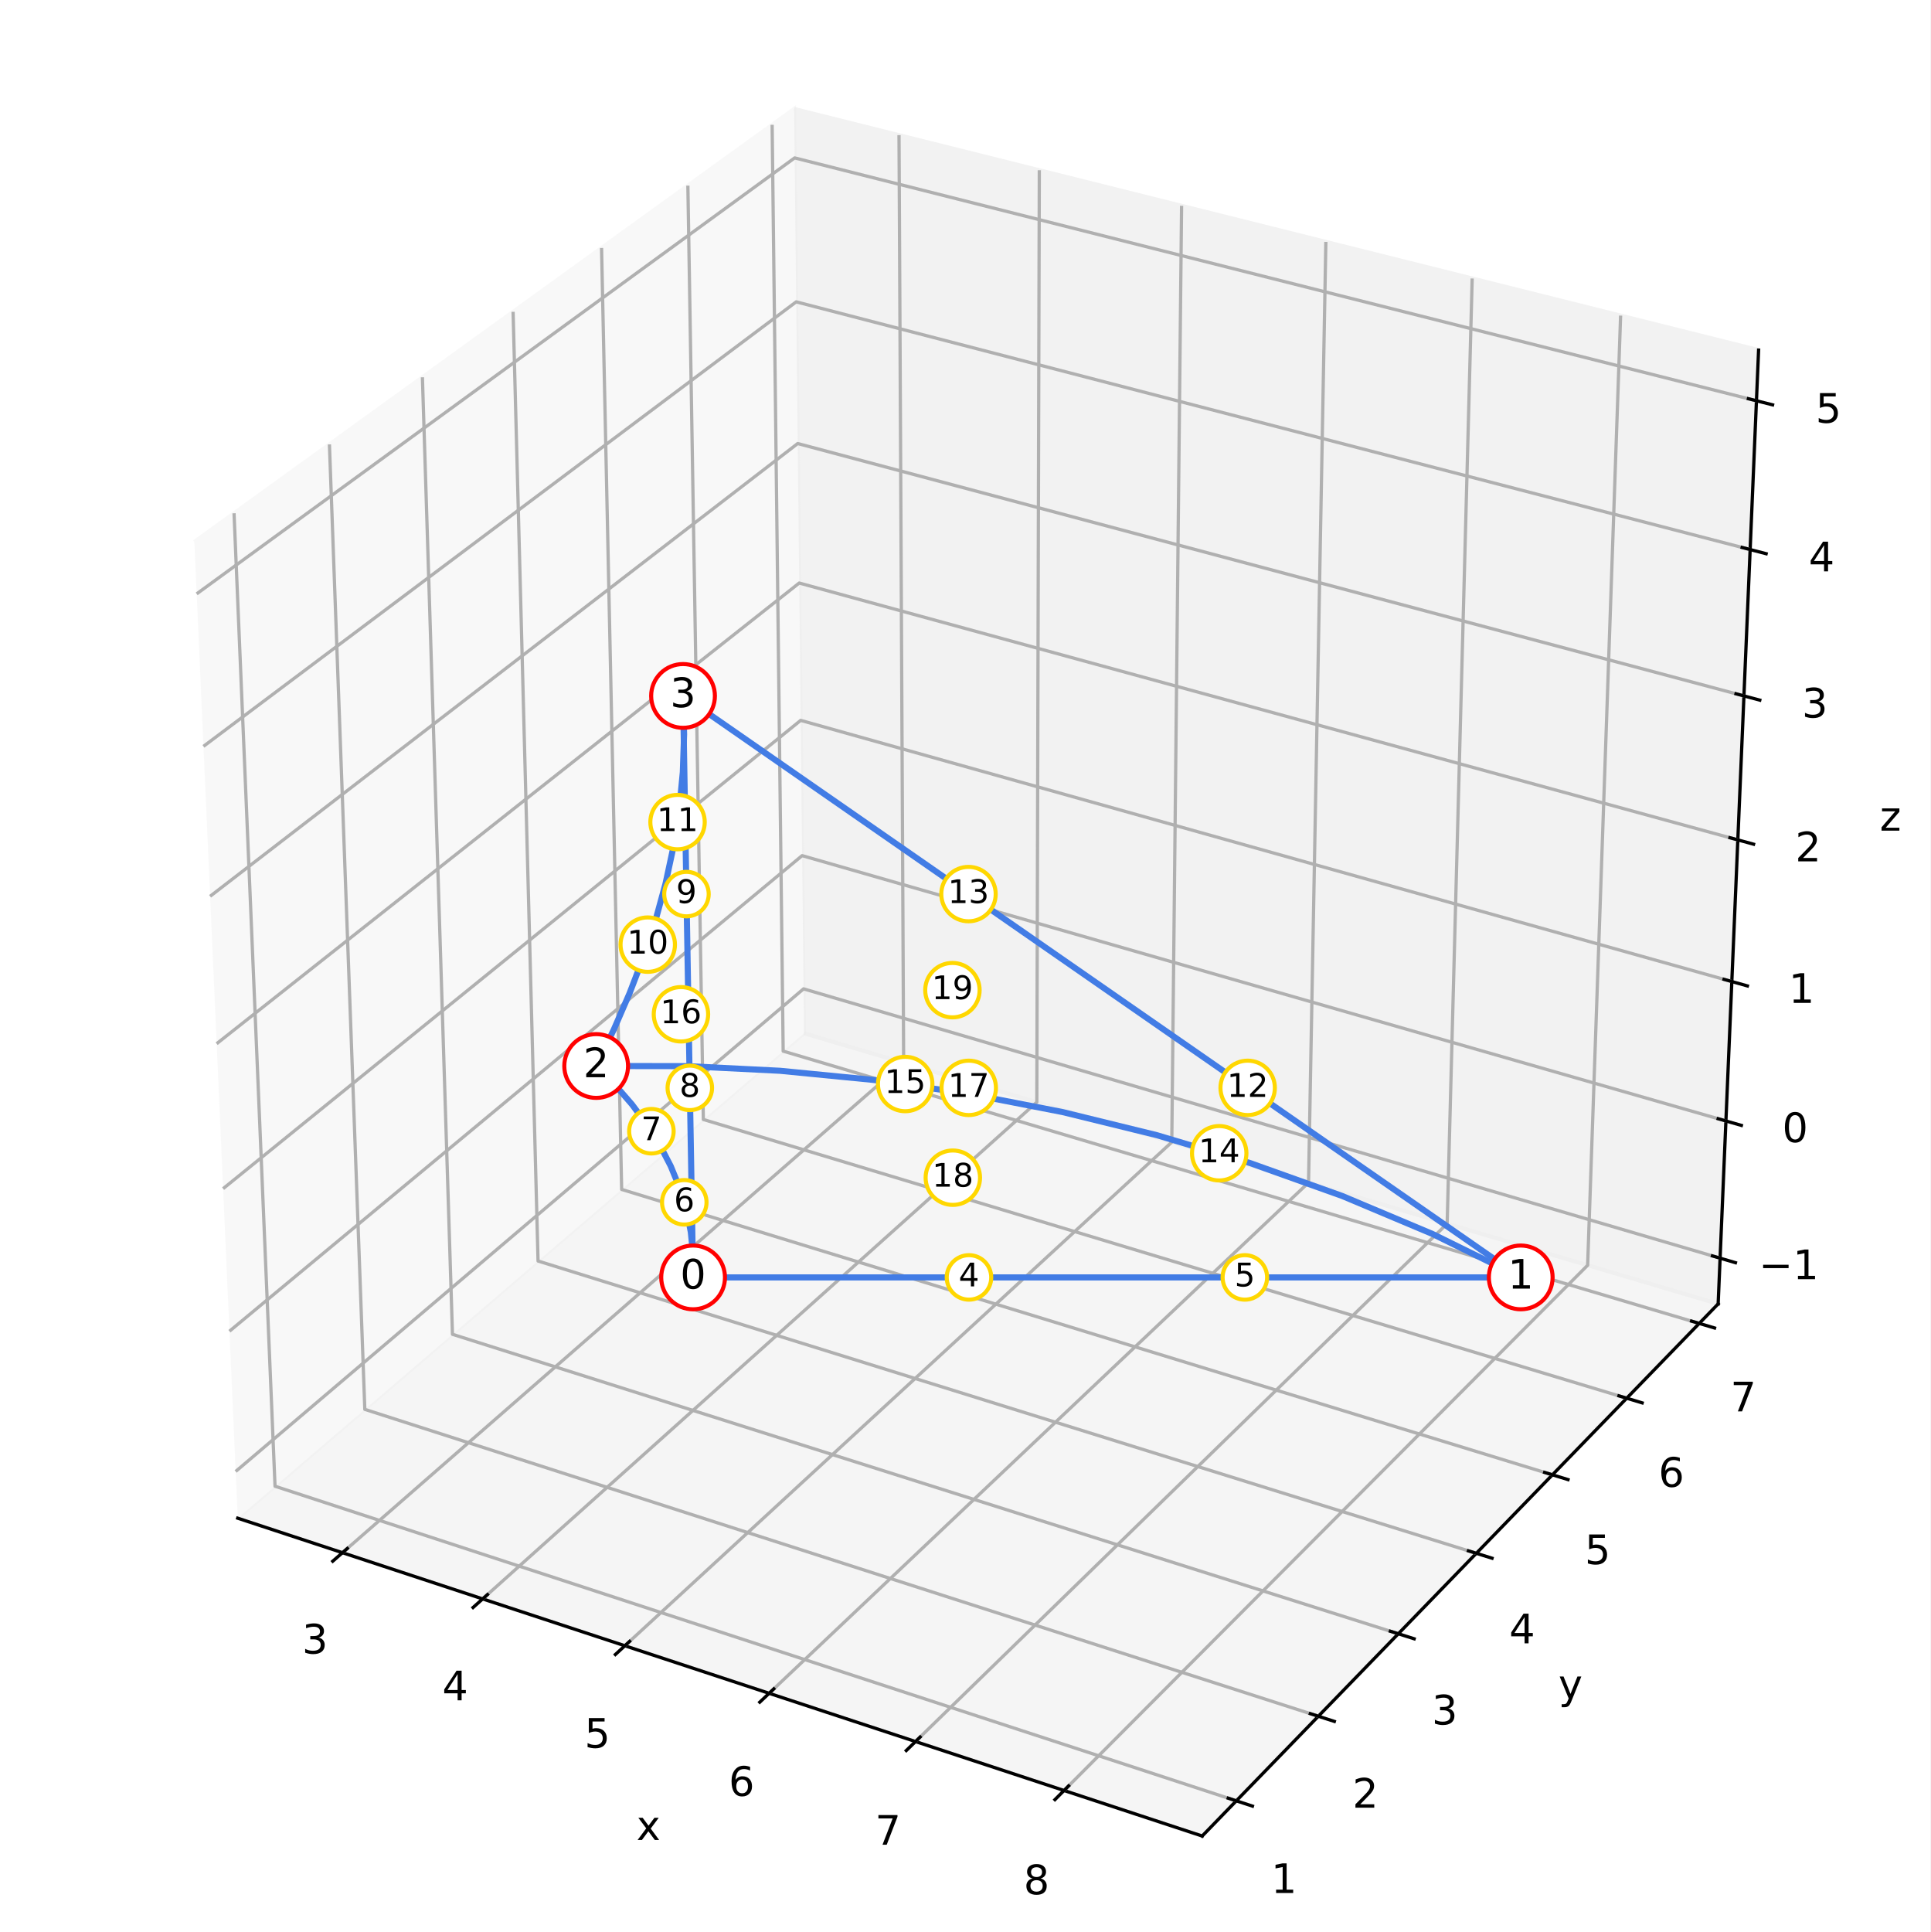
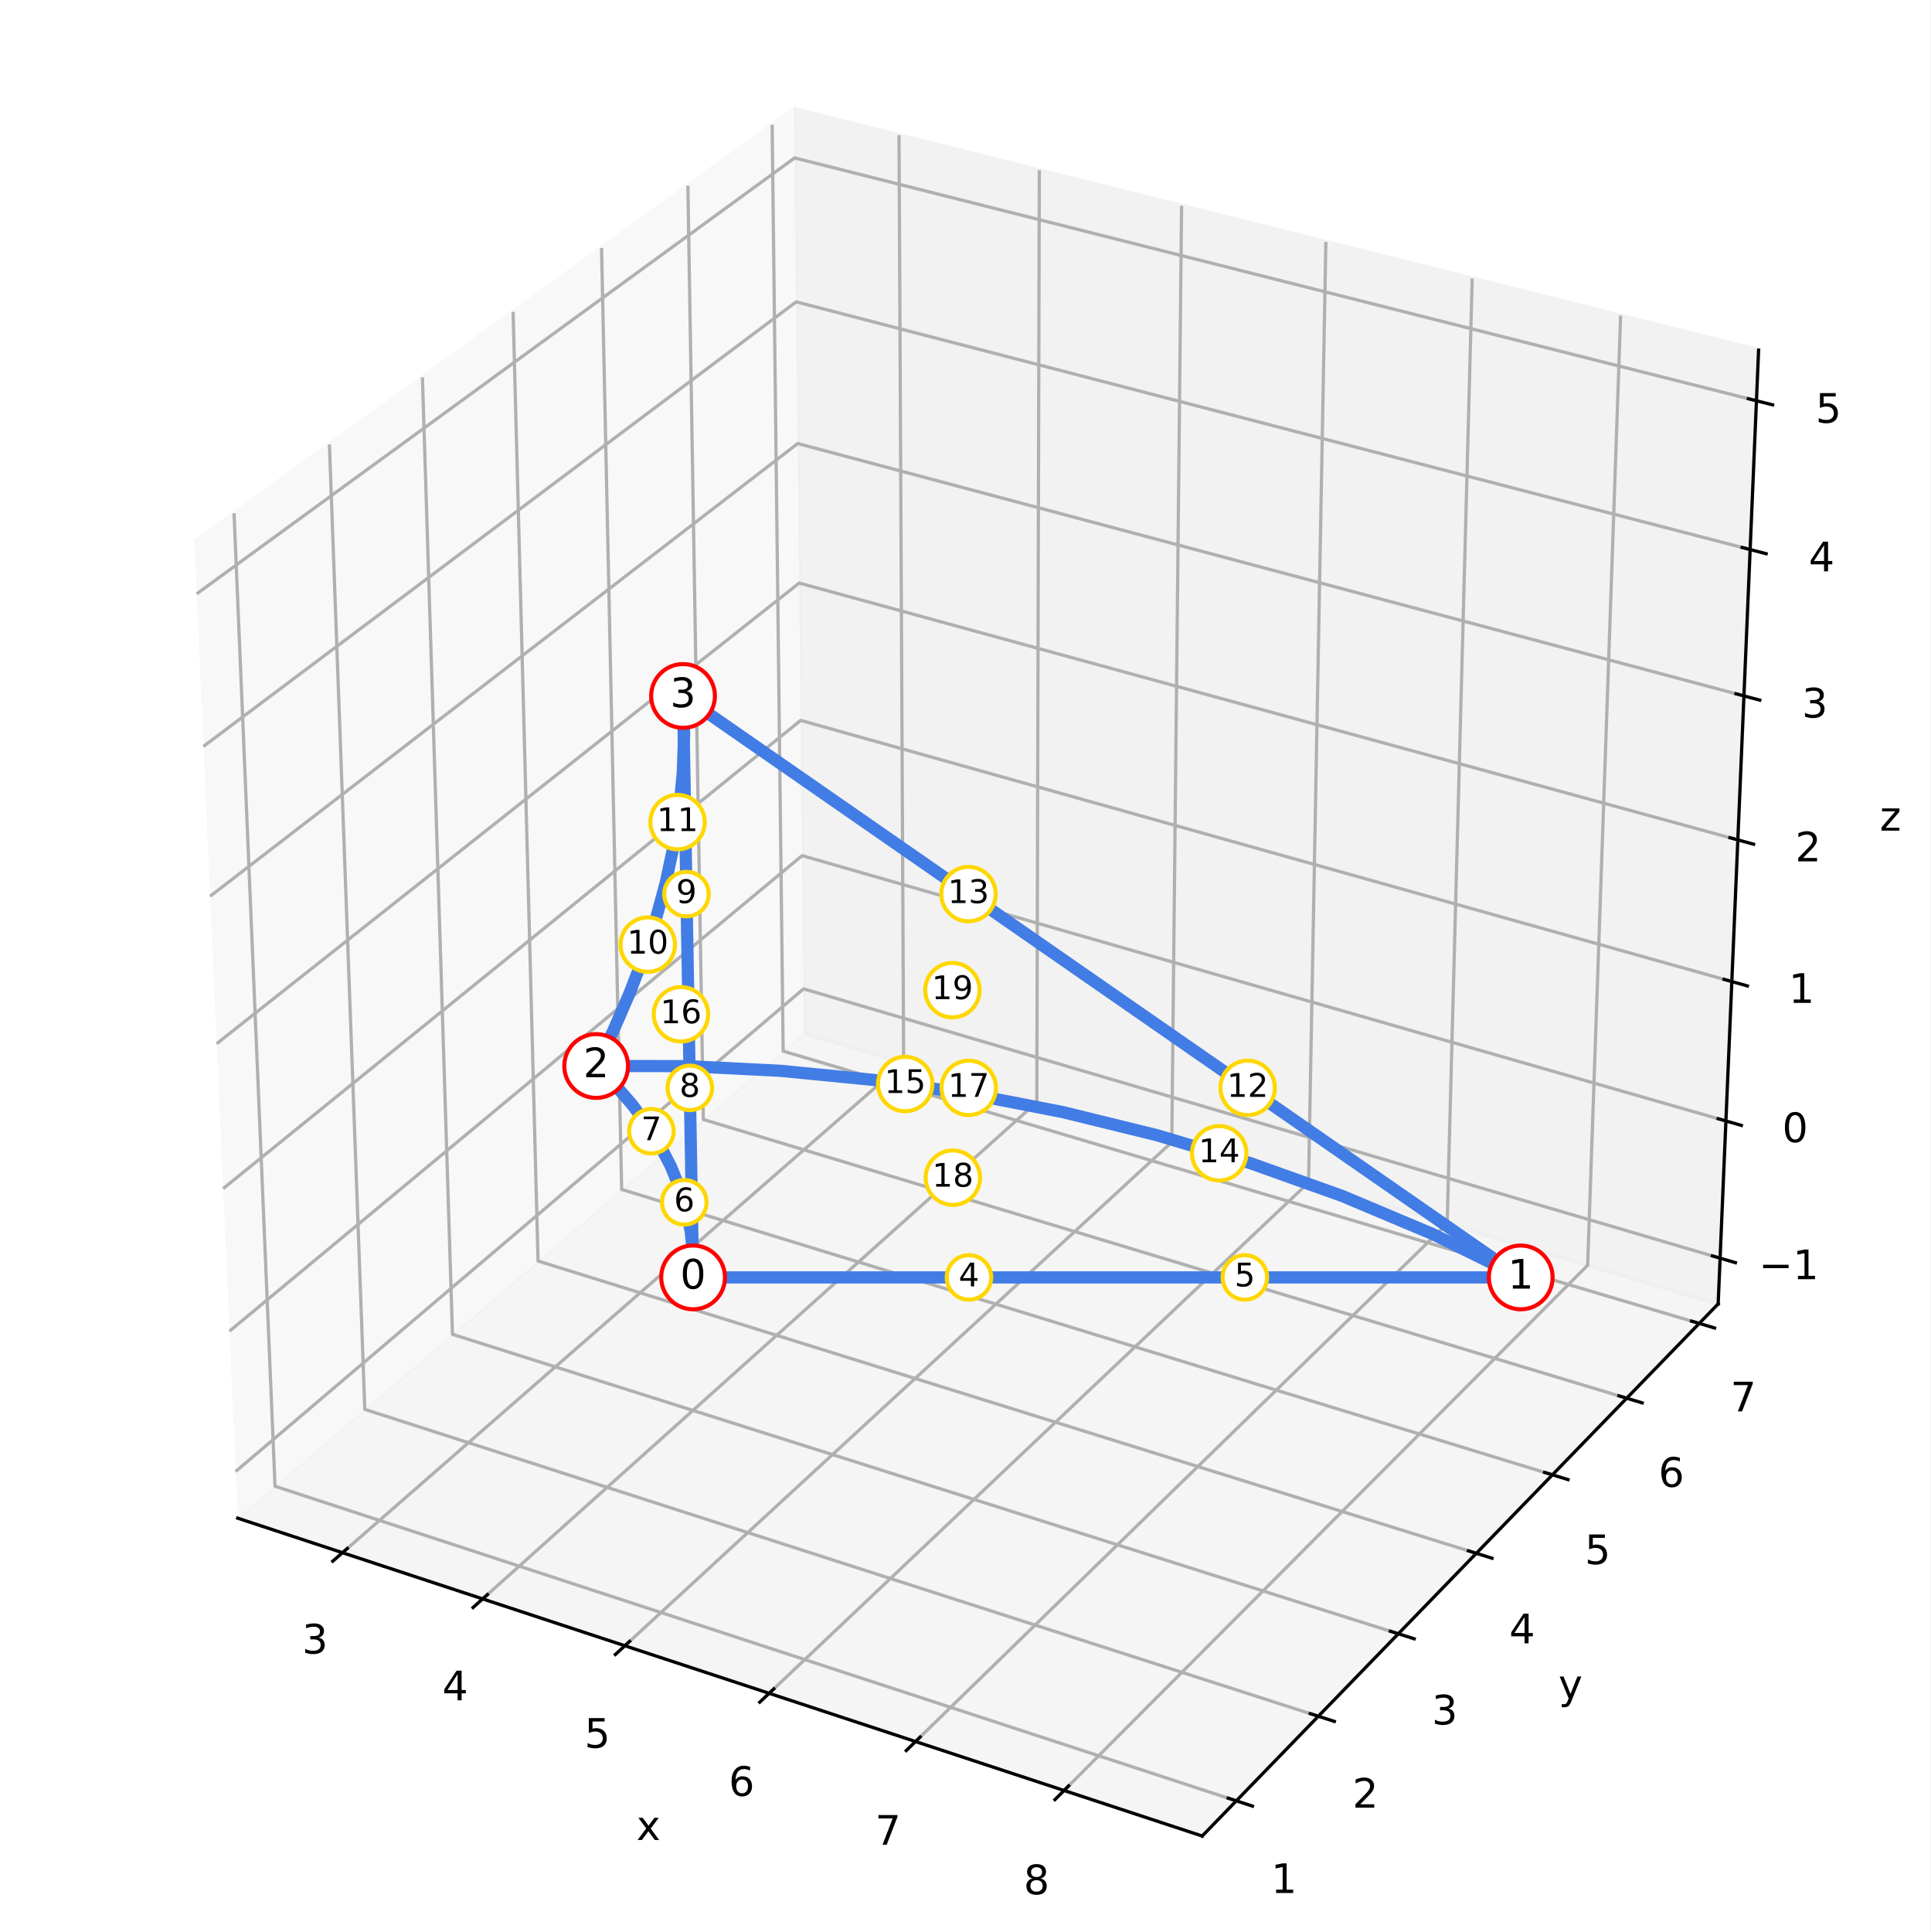
<svg xmlns="http://www.w3.org/2000/svg" xmlns:xlink="http://www.w3.org/1999/xlink" width="474.68pt" height="475.011pt" viewBox="0 0 474.68 475.011" version="1.1">
  <defs>
    <style type="text/css">*{stroke-linejoin: round; stroke-linecap: butt}</style>
  </defs>
  <g id="figure_1">
    <g id="patch_1">
      <path d="M 0 475.011  L 474.68 475.011  L 474.68 0  L 0 0  z " style="fill: #ffffff" />
    </g>
    <g id="patch_2">
      <path d="M 7.2 467.474  L 467.474 467.474  L 467.474 7.2  L 7.2 7.2  z " style="fill: #ffffff" />
    </g>
    <g id="pane3d_1">
      <g id="patch_3">
        <path d="M 58.453 373.267  L 197.705 254.043  L 195.273 26.779  L 47.791 133.234  " style="fill: #f2f2f2; opacity: 0.5; stroke: #f2f2f2; stroke-linejoin: miter" />
      </g>
    </g>
    <g id="pane3d_2">
      <g id="patch_4">
        <path d="M 197.705 254.043  L 422.482 320.58  L 432.426 86.075  L 195.273 26.779  " style="fill: #e6e6e6; opacity: 0.5; stroke: #e6e6e6; stroke-linejoin: miter" />
      </g>
    </g>
    <g id="pane3d_3">
      <g id="patch_5">
        <path d="M 58.453 373.267  L 295.611 451.411  L 422.482 320.58  L 197.705 254.043  " style="fill: #ececec; opacity: 0.5; stroke: #ececec; stroke-linejoin: miter" />
      </g>
    </g>
    <g id="axis3d_1">
      <g id="line2d_1">
        <path d="M 58.453 373.267  L 295.611 451.411  " style="fill: none; stroke: #000000; stroke-width: 0.8; stroke-linecap: square" />
      </g>
      <g id="text_1">
        <g transform="translate(156.4913 452.391)scale(0.1 -0.1)">
          <defs>
            <path id="DejaVuSans-78" d="M 3513 3500  L 2247 1797  L 3578 0  L 2900 0  L 1881 1375  L 863 0  L 184 0  L 1544 1831  L 300 3500  L 978 3500  L 1906 2253  L 2834 3500  L 3513 3500  z " transform="scale(0.015625)" />
          </defs>
          <use xlink:href="#DejaVuSans-78" />
        </g>
      </g>
      <g id="Line3DCollection_1">
        <path d="M 84.212 381.755  L 222.2 261.294  L 221.062 33.227  " style="fill: none; stroke: #b0b0b0; stroke-width: 0.8" />
        <path d="M 118.683 393.113  L 254.949 270.988  L 255.561 41.853  " style="fill: none; stroke: #b0b0b0; stroke-width: 0.8" />
        <path d="M 153.65 404.635  L 288.134 280.811  L 290.543 50.6  " style="fill: none; stroke: #b0b0b0; stroke-width: 0.8" />
        <path d="M 189.125 416.324  L 321.763 290.766  L 326.02 59.47  " style="fill: none; stroke: #b0b0b0; stroke-width: 0.8" />
        <path d="M 225.119 428.184  L 355.846 300.855  L 362.001 68.467  " style="fill: none; stroke: #b0b0b0; stroke-width: 0.8" />
        <path d="M 261.644 440.219  L 390.392 311.081  L 398.498 77.592  " style="fill: none; stroke: #b0b0b0; stroke-width: 0.8" />
      </g>
      <g id="xtick_1">
        <g id="line2d_2">
          <path d="M 85.406 380.713  L 81.82 383.843  " style="fill: none; stroke: #000000; stroke-width: 0.8; stroke-linecap: square" />
        </g>
        <g id="text_2">
          <g transform="translate(74.27773 406.553)scale(0.1 -0.1)">
            <defs>
              <path id="DejaVuSans-33" d="M 2597 2516  Q 3050 2419 3304 2112  Q 3559 1806 3559 1356  Q 3559 666 3084 287  Q 2609 -91 1734 -91  Q 1441 -91 1130 -33  Q 819 25 488 141  L 488 750  Q 750 597 1062 519  Q 1375 441 1716 441  Q 2309 441 2620 675  Q 2931 909 2931 1356  Q 2931 1769 2642 2001  Q 2353 2234 1838 2234  L 1294 2234  L 1294 2753  L 1863 2753  Q 2328 2753 2575 2939  Q 2822 3125 2822 3475  Q 2822 3834 2567 4026  Q 2313 4219 1838 4219  Q 1578 4219 1281 4162  Q 984 4106 628 3988  L 628 4550  Q 988 4650 1302 4700  Q 1616 4750 1894 4750  Q 2613 4750 3031 4423  Q 3450 4097 3450 3541  Q 3450 3153 3228 2886  Q 3006 2619 2597 2516  z " transform="scale(0.015625)" />
            </defs>
            <use xlink:href="#DejaVuSans-33" />
          </g>
        </g>
      </g>
      <g id="xtick_2">
        <g id="line2d_3">
          <path d="M 119.862 392.056  L 116.319 395.231  " style="fill: none; stroke: #000000; stroke-width: 0.8; stroke-linecap: square" />
        </g>
        <g id="text_3">
          <g transform="translate(108.7454 418.0493)scale(0.1 -0.1)">
            <defs>
              <path id="DejaVuSans-34" d="M 2419 4116  L 825 1625  L 2419 1625  L 2419 4116  z M 2253 4666  L 3047 4666  L 3047 1625  L 3713 1625  L 3713 1100  L 3047 1100  L 3047 0  L 2419 0  L 2419 1100  L 313 1100  L 313 1709  L 2253 4666  z " transform="scale(0.015625)" />
            </defs>
            <use xlink:href="#DejaVuSans-34" />
          </g>
        </g>
      </g>
      <g id="xtick_3">
        <g id="line2d_4">
          <path d="M 154.815 403.562  L 151.316 406.784  " style="fill: none; stroke: #000000; stroke-width: 0.8; stroke-linecap: square" />
        </g>
        <g id="text_4">
          <g transform="translate(143.7107 429.7116)scale(0.1 -0.1)">
            <defs>
              <path id="DejaVuSans-35" d="M 691 4666  L 3169 4666  L 3169 4134  L 1269 4134  L 1269 2991  Q 1406 3038 1543 3061  Q 1681 3084 1819 3084  Q 2600 3084 3056 2656  Q 3513 2228 3513 1497  Q 3513 744 3044 326  Q 2575 -91 1722 -91  Q 1428 -91 1123 -41  Q 819 9 494 109  L 494 744  Q 775 591 1075 516  Q 1375 441 1709 441  Q 2250 441 2565 725  Q 2881 1009 2881 1497  Q 2881 1984 2565 2268  Q 2250 2553 1709 2553  Q 1456 2553 1204 2497  Q 953 2441 691 2322  L 691 4666  z " transform="scale(0.015625)" />
            </defs>
            <use xlink:href="#DejaVuSans-35" />
          </g>
        </g>
      </g>
      <g id="xtick_4">
        <g id="line2d_5">
          <path d="M 190.275 415.236  L 186.822 418.504  " style="fill: none; stroke: #000000; stroke-width: 0.8; stroke-linecap: square" />
        </g>
        <g id="text_5">
          <g transform="translate(179.1844 441.5435)scale(0.1 -0.1)">
            <defs>
              <path id="DejaVuSans-36" d="M 2113 2584  Q 1688 2584 1439 2293  Q 1191 2003 1191 1497  Q 1191 994 1439 701  Q 1688 409 2113 409  Q 2538 409 2786 701  Q 3034 994 3034 1497  Q 3034 2003 2786 2293  Q 2538 2584 2113 2584  z M 3366 4563  L 3366 3988  Q 3128 4100 2886 4159  Q 2644 4219 2406 4219  Q 1781 4219 1451 3797  Q 1122 3375 1075 2522  Q 1259 2794 1537 2939  Q 1816 3084 2150 3084  Q 2853 3084 3261 2657  Q 3669 2231 3669 1497  Q 3669 778 3244 343  Q 2819 -91 2113 -91  Q 1303 -91 875 529  Q 447 1150 447 2328  Q 447 3434 972 4092  Q 1497 4750 2381 4750  Q 2619 4750 2861 4703  Q 3103 4656 3366 4563  z " transform="scale(0.015625)" />
            </defs>
            <use xlink:href="#DejaVuSans-36" />
          </g>
        </g>
      </g>
      <g id="xtick_5">
        <g id="line2d_6">
          <path d="M 226.253 427.08  L 222.848 430.396  " style="fill: none; stroke: #000000; stroke-width: 0.8; stroke-linecap: square" />
        </g>
        <g id="text_6">
          <g transform="translate(215.1777 453.5486)scale(0.1 -0.1)">
            <defs>
              <path id="DejaVuSans-37" d="M 525 4666  L 3525 4666  L 3525 4397  L 1831 0  L 1172 0  L 2766 4134  L 525 4134  L 525 4666  z " transform="scale(0.015625)" />
            </defs>
            <use xlink:href="#DejaVuSans-37" />
          </g>
        </g>
      </g>
      <g id="xtick_6">
        <g id="line2d_7">
          <path d="M 262.761 439.098  L 259.405 442.464  " style="fill: none; stroke: #000000; stroke-width: 0.8; stroke-linecap: square" />
        </g>
        <g id="text_7">
          <g transform="translate(251.702 465.7309)scale(0.1 -0.1)">
            <defs>
              <path id="DejaVuSans-38" d="M 2034 2216  Q 1584 2216 1326 1975  Q 1069 1734 1069 1313  Q 1069 891 1326 650  Q 1584 409 2034 409  Q 2484 409 2743 651  Q 3003 894 3003 1313  Q 3003 1734 2745 1975  Q 2488 2216 2034 2216  z M 1403 2484  Q 997 2584 770 2862  Q 544 3141 544 3541  Q 544 4100 942 4425  Q 1341 4750 2034 4750  Q 2731 4750 3128 4425  Q 3525 4100 3525 3541  Q 3525 3141 3298 2862  Q 3072 2584 2669 2484  Q 3125 2378 3379 2068  Q 3634 1759 3634 1313  Q 3634 634 3220 271  Q 2806 -91 2034 -91  Q 1263 -91 848 271  Q 434 634 434 1313  Q 434 1759 690 2068  Q 947 2378 1403 2484  z M 1172 3481  Q 1172 3119 1398 2916  Q 1625 2713 2034 2713  Q 2441 2713 2670 2916  Q 2900 3119 2900 3481  Q 2900 3844 2670 4047  Q 2441 4250 2034 4250  Q 1625 4250 1398 4047  Q 1172 3844 1172 3481  z " transform="scale(0.015625)" />
            </defs>
            <use xlink:href="#DejaVuSans-38" />
          </g>
        </g>
      </g>
    </g>
    <g id="axis3d_2">
      <g id="line2d_8">
        <path d="M 422.482 320.58  L 295.611 451.411  " style="fill: none; stroke: #000000; stroke-width: 0.8; stroke-linecap: square" />
      </g>
      <g id="text_8">
        <g transform="translate(383.2173 417.667)scale(0.1 -0.1)">
          <defs>
            <path id="DejaVuSans-79" d="M 2059 -325  Q 1816 -950 1584 -1140  Q 1353 -1331 966 -1331  L 506 -1331  L 506 -850  L 844 -850  Q 1081 -850 1212 -737  Q 1344 -625 1503 -206  L 1606 56  L 191 3500  L 800 3500  L 1894 763  L 2988 3500  L 3597 3500  L 2059 -325  z " transform="scale(0.015625)" />
          </defs>
          <use xlink:href="#DejaVuSans-79" />
        </g>
      </g>
      <g id="Line3DCollection_2">
        <path d="M 57.548 126.192  L 67.628 365.412  L 303.999 442.76  " style="fill: none; stroke: #b0b0b0; stroke-width: 0.8" />
        <path d="M 81.002 109.262  L 89.706 346.51  L 324.167 421.963  " style="fill: none; stroke: #b0b0b0; stroke-width: 0.8" />
        <path d="M 103.868 92.757  L 111.258 328.057  L 343.833 401.684  " style="fill: none; stroke: #b0b0b0; stroke-width: 0.8" />
        <path d="M 126.167 76.661  L 132.304 310.038  L 363.014 381.904  " style="fill: none; stroke: #b0b0b0; stroke-width: 0.8" />
        <path d="M 147.919 60.96  L 152.861 292.437  L 381.729 362.605  " style="fill: none; stroke: #b0b0b0; stroke-width: 0.8" />
        <path d="M 169.145 45.638  L 172.947 275.241  L 399.994 343.769  " style="fill: none; stroke: #b0b0b0; stroke-width: 0.8" />
        <path d="M 189.864 30.683  L 192.576 258.435  L 417.826 325.381  " style="fill: none; stroke: #b0b0b0; stroke-width: 0.8" />
      </g>
      <g id="xtick_7">
        <g id="line2d_9">
          <path d="M 302.015 442.111  L 307.97 444.06  " style="fill: none; stroke: #000000; stroke-width: 0.8; stroke-linecap: square" />
        </g>
        <g id="text_9">
          <g transform="translate(312.5458 465.424)scale(0.1 -0.1)">
            <defs>
              <path id="DejaVuSans-31" d="M 794 531  L 1825 531  L 1825 4091  L 703 3866  L 703 4441  L 1819 4666  L 2450 4666  L 2450 531  L 3481 531  L 3481 0  L 794 0  L 794 531  z " transform="scale(0.015625)" />
            </defs>
            <use xlink:href="#DejaVuSans-31" />
          </g>
        </g>
      </g>
      <g id="xtick_8">
        <g id="line2d_10">
          <path d="M 322.201 421.33  L 328.104 423.23  " style="fill: none; stroke: #000000; stroke-width: 0.8; stroke-linecap: square" />
        </g>
        <g id="text_10">
          <g transform="translate(332.5588 444.4439)scale(0.1 -0.1)">
            <defs>
              <path id="DejaVuSans-32" d="M 1228 531  L 3431 531  L 3431 0  L 469 0  L 469 531  Q 828 903 1448 1529  Q 2069 2156 2228 2338  Q 2531 2678 2651 2914  Q 2772 3150 2772 3378  Q 2772 3750 2511 3984  Q 2250 4219 1831 4219  Q 1534 4219 1204 4116  Q 875 4013 500 3803  L 500 4441  Q 881 4594 1212 4672  Q 1544 4750 1819 4750  Q 2544 4750 2975 4387  Q 3406 4025 3406 3419  Q 3406 3131 3298 2873  Q 3191 2616 2906 2266  Q 2828 2175 2409 1742  Q 1991 1309 1228 531  z " transform="scale(0.015625)" />
            </defs>
            <use xlink:href="#DejaVuSans-32" />
          </g>
        </g>
      </g>
      <g id="xtick_9">
        <g id="line2d_11">
          <path d="M 341.883 401.067  L 347.736 402.919  " style="fill: none; stroke: #000000; stroke-width: 0.8; stroke-linecap: square" />
        </g>
        <g id="text_11">
          <g transform="translate(352.0732 423.9865)scale(0.1 -0.1)">
            <use xlink:href="#DejaVuSans-33" />
          </g>
        </g>
      </g>
      <g id="xtick_10">
        <g id="line2d_12">
          <path d="M 361.082 381.302  L 366.883 383.109  " style="fill: none; stroke: #000000; stroke-width: 0.8; stroke-linecap: square" />
        </g>
        <g id="text_12">
          <g transform="translate(371.1074 404.0325)scale(0.1 -0.1)">
            <use xlink:href="#DejaVuSans-34" />
          </g>
        </g>
      </g>
      <g id="xtick_11">
        <g id="line2d_13">
          <path d="M 379.813 362.017  L 385.565 363.781  " style="fill: none; stroke: #000000; stroke-width: 0.8; stroke-linecap: square" />
        </g>
        <g id="text_13">
          <g transform="translate(389.6789 384.5636)scale(0.1 -0.1)">
            <use xlink:href="#DejaVuSans-35" />
          </g>
        </g>
      </g>
      <g id="xtick_12">
        <g id="line2d_14">
          <path d="M 398.095 343.196  L 403.798 344.917  " style="fill: none; stroke: #000000; stroke-width: 0.8; stroke-linecap: square" />
        </g>
        <g id="text_14">
          <g transform="translate(407.8043 365.5623)scale(0.1 -0.1)">
            <use xlink:href="#DejaVuSans-36" />
          </g>
        </g>
      </g>
      <g id="xtick_13">
        <g id="line2d_15">
          <path d="M 415.942 324.821  L 421.598 326.502  " style="fill: none; stroke: #000000; stroke-width: 0.8; stroke-linecap: square" />
        </g>
        <g id="text_15">
          <g transform="translate(425.4996 347.012)scale(0.1 -0.1)">
            <use xlink:href="#DejaVuSans-37" />
          </g>
        </g>
      </g>
    </g>
    <g id="axis3d_3">
      <g id="line2d_16">
        <path d="M 422.482 320.58  L 432.426 86.075  " style="fill: none; stroke: #000000; stroke-width: 0.8; stroke-linecap: square" />
      </g>
      <g id="text_16">
        <g transform="translate(462.232 204.228)scale(0.1 -0.1)">
          <defs>
            <path id="DejaVuSans-7a" d="M 353 3500  L 3084 3500  L 3084 2975  L 922 459  L 3084 459  L 3084 0  L 275 0  L 275 525  L 2438 3041  L 353 3041  L 353 3500  z " transform="scale(0.015625)" />
          </defs>
          <use xlink:href="#DejaVuSans-7a" />
        </g>
      </g>
      <g id="Line3DCollection_3">
        <path d="M 422.959 309.338  L 197.588 243.123  L 57.943 361.781  " style="fill: none; stroke: #b0b0b0; stroke-width: 0.8" />
        <path d="M 424.389 275.604  L 197.237 210.371  L 56.412 327.303  " style="fill: none; stroke: #b0b0b0; stroke-width: 0.8" />
        <path d="M 425.843 241.329  L 196.882 177.116  L 54.855 292.251  " style="fill: none; stroke: #b0b0b0; stroke-width: 0.8" />
        <path d="M 427.32 206.498  L 196.52 143.346  L 53.271 256.61  " style="fill: none; stroke: #b0b0b0; stroke-width: 0.8" />
        <path d="M 428.821 171.097  L 196.153 109.049  L 51.661 220.367  " style="fill: none; stroke: #b0b0b0; stroke-width: 0.8" />
        <path d="M 430.346 135.114  L 195.781 74.213  L 50.024 183.505  " style="fill: none; stroke: #b0b0b0; stroke-width: 0.8" />
        <path d="M 431.897 98.533  L 195.402 38.824  L 48.359 146.009  " style="fill: none; stroke: #b0b0b0; stroke-width: 0.8" />
      </g>
      <g id="xtick_14">
        <g id="line2d_17">
          <path d="M 421.074 308.784  L 426.733 310.447  " style="fill: none; stroke: #000000; stroke-width: 0.8; stroke-linecap: square" />
        </g>
        <g id="text_17">
          <g transform="translate(432.4852 314.5088)scale(0.1 -0.1)">
            <defs>
              <path id="DejaVuSans-2212" d="M 678 2272  L 4684 2272  L 4684 1741  L 678 1741  L 678 2272  z " transform="scale(0.015625)" />
            </defs>
            <use xlink:href="#DejaVuSans-2212" />
            <use xlink:href="#DejaVuSans-31" x="83.789" />
          </g>
        </g>
      </g>
      <g id="xtick_15">
        <g id="line2d_18">
          <path d="M 422.489 275.059  L 428.194 276.697  " style="fill: none; stroke: #000000; stroke-width: 0.8; stroke-linecap: square" />
        </g>
        <g id="text_18">
          <g transform="translate(438.2376 280.8104)scale(0.1 -0.1)">
            <defs>
              <path id="DejaVuSans-30" d="M 2034 4250  Q 1547 4250 1301 3770  Q 1056 3291 1056 2328  Q 1056 1369 1301 889  Q 1547 409 2034 409  Q 2525 409 2770 889  Q 3016 1369 3016 2328  Q 3016 3291 2770 3770  Q 2525 4250 2034 4250  z M 2034 4750  Q 2819 4750 3233 4129  Q 3647 3509 3647 2328  Q 3647 1150 3233 529  Q 2819 -91 2034 -91  Q 1250 -91 836 529  Q 422 1150 422 2328  Q 422 3509 836 4129  Q 1250 4750 2034 4750  z " transform="scale(0.015625)" />
            </defs>
            <use xlink:href="#DejaVuSans-30" />
          </g>
        </g>
      </g>
      <g id="xtick_16">
        <g id="line2d_19">
          <path d="M 423.927 240.791  L 429.679 242.405  " style="fill: none; stroke: #000000; stroke-width: 0.8; stroke-linecap: square" />
        </g>
        <g id="text_19">
          <g transform="translate(439.8252 246.5712)scale(0.1 -0.1)">
            <use xlink:href="#DejaVuSans-31" />
          </g>
        </g>
      </g>
      <g id="xtick_17">
        <g id="line2d_20">
          <path d="M 425.387 205.969  L 431.188 207.556  " style="fill: none; stroke: #000000; stroke-width: 0.8; stroke-linecap: square" />
        </g>
        <g id="text_20">
          <g transform="translate(441.4385 211.7782)scale(0.1 -0.1)">
            <use xlink:href="#DejaVuSans-32" />
          </g>
        </g>
      </g>
      <g id="xtick_18">
        <g id="line2d_21">
          <path d="M 426.872 170.578  L 432.722 172.138  " style="fill: none; stroke: #000000; stroke-width: 0.8; stroke-linecap: square" />
        </g>
        <g id="text_21">
          <g transform="translate(443.0781 176.4177)scale(0.1 -0.1)">
            <use xlink:href="#DejaVuSans-33" />
          </g>
        </g>
      </g>
      <g id="xtick_19">
        <g id="line2d_22">
          <path d="M 428.381 134.604  L 434.281 136.136  " style="fill: none; stroke: #000000; stroke-width: 0.8; stroke-linecap: square" />
        </g>
        <g id="text_22">
          <g transform="translate(444.7446 140.4757)scale(0.1 -0.1)">
            <use xlink:href="#DejaVuSans-34" />
          </g>
        </g>
      </g>
      <g id="xtick_20">
        <g id="line2d_23">
          <path d="M 429.915 98.033  L 435.866 99.535  " style="fill: none; stroke: #000000; stroke-width: 0.8; stroke-linecap: square" />
        </g>
        <g id="text_23">
          <g transform="translate(446.4388 103.9379)scale(0.1 -0.1)">
            <use xlink:href="#DejaVuSans-35" />
          </g>
        </g>
      </g>
    </g>
    <g id="axes_1">
      <g id="line2d_24">
-         <path d="M 170.427 314.07  L 190.779 314.07  L 211.13 314.07  L 231.482 314.07  L 251.833 314.07  L 272.184 314.07  L 292.536 314.07  L 312.887 314.07  L 333.238 314.07  L 353.59 314.07  L 373.941 314.07  " clip-path="url(#p339f4119c0)" style="fill: none; stroke: #427ce5; stroke-width: 1.5; stroke-linecap: square" />
+         <path d="M 170.427 314.07  L 190.779 314.07  L 211.13 314.07  L 231.482 314.07  L 251.833 314.07  L 272.184 314.07  L 292.536 314.07  L 312.887 314.07  L 333.238 314.07  L 353.59 314.07  L 373.941 314.07  " clip-path="url(#pd0265a1795)" style="fill: none; stroke: #427ce5; stroke-width: 3; stroke-linecap: square" />
      </g>
      <g id="line2d_25">
-         <path d="M 373.941 314.07  L 352.291 303.411  L 330.075 294.06  L 307.423 285.969  L 284.458 279.1  L 261.297 273.419  L 238.058 268.9  L 214.855 265.522  L 191.802 263.267  L 169.011 262.127  L 146.596 262.094  " clip-path="url(#p339f4119c0)" style="fill: none; stroke: #427ce5; stroke-width: 1.5; stroke-linecap: square" />
+         <path d="M 373.941 314.07  L 352.291 303.411  L 330.075 294.06  L 307.423 285.969  L 284.458 279.1  L 261.297 273.419  L 238.058 268.9  L 214.855 265.522  L 191.802 263.267  L 169.011 262.127  L 146.596 262.094  " clip-path="url(#pd0265a1795)" style="fill: none; stroke: #427ce5; stroke-width: 3; stroke-linecap: square" />
      </g>
      <g id="line2d_26">
-         <path d="M 146.596 262.094  L 151.223 266.727  L 155.38 271.517  L 159.057 276.452  L 162.244 281.522  L 164.93 286.714  L 167.104 292.017  L 168.752 297.417  L 169.864 302.901  L 170.427 308.457  L 170.427 314.07  " clip-path="url(#p339f4119c0)" style="fill: none; stroke: #427ce5; stroke-width: 1.5; stroke-linecap: square" />
+         <path d="M 146.596 262.094  L 151.223 266.727  L 155.38 271.517  L 159.057 276.452  L 162.244 281.522  L 164.93 286.714  L 167.104 292.017  L 168.752 297.417  L 169.864 302.901  L 170.427 308.457  L 170.427 314.07  " clip-path="url(#pd0265a1795)" style="fill: none; stroke: #427ce5; stroke-width: 3; stroke-linecap: square" />
      </g>
      <g id="line2d_27">
-         <path d="M 170.427 314.07  L 170.187 300.196  L 169.946 286.231  L 169.703 272.173  L 169.458 258.023  L 169.211 243.778  L 168.963 229.438  L 168.713 215.002  L 168.462 200.469  L 168.209 185.838  L 167.954 171.108  " clip-path="url(#p339f4119c0)" style="fill: none; stroke: #427ce5; stroke-width: 1.5; stroke-linecap: square" />
+         <path d="M 170.427 314.07  L 170.187 300.196  L 169.946 286.231  L 169.703 272.173  L 169.458 258.023  L 169.211 243.778  L 168.963 229.438  L 168.713 215.002  L 168.462 200.469  L 168.209 185.838  L 167.954 171.108  " clip-path="url(#pd0265a1795)" style="fill: none; stroke: #427ce5; stroke-width: 3; stroke-linecap: square" />
      </g>
      <g id="line2d_28">
-         <path d="M 373.941 314.07  L 353.951 300.196  L 333.829 286.231  L 313.574 272.173  L 293.185 258.023  L 272.66 243.778  L 251.999 229.438  L 231.198 215.002  L 210.259 200.469  L 189.177 185.838  L 167.954 171.108  " clip-path="url(#p339f4119c0)" style="fill: none; stroke: #427ce5; stroke-width: 1.5; stroke-linecap: square" />
+         <path d="M 373.941 314.07  L 353.951 300.196  L 333.829 286.231  L 313.574 272.173  L 293.185 258.023  L 272.66 243.778  L 251.999 229.438  L 231.198 215.002  L 210.259 200.469  L 189.177 185.838  L 167.954 171.108  " clip-path="url(#pd0265a1795)" style="fill: none; stroke: #427ce5; stroke-width: 3; stroke-linecap: square" />
      </g>
      <g id="line2d_29">
-         <path d="M 146.596 262.094  L 150.929 253.136  L 154.815 244.19  L 158.24 235.24  L 161.189 226.269  L 163.646 217.262  L 165.595 208.202  L 167.019 199.074  L 167.899 189.86  L 168.217 180.543  L 167.954 171.108  " clip-path="url(#p339f4119c0)" style="fill: none; stroke: #427ce5; stroke-width: 1.5; stroke-linecap: square" />
+         <path d="M 146.596 262.094  L 150.929 253.136  L 154.815 244.19  L 158.24 235.24  L 161.189 226.269  L 163.646 217.262  L 165.595 208.202  L 167.019 199.074  L 167.899 189.86  L 168.217 180.543  L 167.954 171.108  " clip-path="url(#pd0265a1795)" style="fill: none; stroke: #427ce5; stroke-width: 3; stroke-linecap: square" />
      </g>
      <g id="text_24">
        <g id="patch_6">
          <path d="M 170.427 321.909  C 172.506 321.909 174.5 321.083 175.971 319.613  C 177.441 318.143 178.267 316.149 178.267 314.07  C 178.267 311.991 177.441 309.997 175.971 308.527  C 174.5 307.057 172.506 306.231 170.427 306.231  C 168.349 306.231 166.354 307.057 164.884 308.527  C 163.414 309.997 162.588 311.991 162.588 314.07  C 162.588 316.149 163.414 318.143 164.884 319.613  C 166.354 321.083 168.349 321.909 170.427 321.909  z " style="fill: #ffffff; stroke: #ff0000; stroke-linejoin: miter" />
        </g>
        <g transform="translate(167.2462 316.8292)scale(0.1 -0.1)">
          <use xlink:href="#DejaVuSans-30" />
        </g>
      </g>
      <g id="text_25">
        <g id="patch_7">
          <path d="M 373.941 321.909  C 376.02 321.909 378.014 321.083 379.484 319.613  C 380.954 318.143 381.78 316.149 381.78 314.07  C 381.78 311.991 380.954 309.997 379.484 308.527  C 378.014 307.057 376.02 306.231 373.941 306.231  C 371.862 306.231 369.868 307.057 368.398 308.527  C 366.928 309.997 366.102 311.991 366.102 314.07  C 366.102 316.149 366.928 318.143 368.398 319.613  C 369.868 321.083 371.862 321.909 373.941 321.909  z " style="fill: #ffffff; stroke: #ff0000; stroke-linejoin: miter" />
        </g>
        <g transform="translate(370.7598 316.8292)scale(0.1 -0.1)">
          <use xlink:href="#DejaVuSans-31" />
        </g>
      </g>
      <g id="text_26">
        <g id="patch_8">
          <path d="M 146.596 269.933  C 148.675 269.933 150.669 269.107 152.139 267.637  C 153.609 266.167 154.435 264.173 154.435 262.094  C 154.435 260.015 153.609 258.021 152.139 256.551  C 150.669 255.081 148.675 254.255 146.596 254.255  C 144.517 254.255 142.523 255.081 141.053 256.551  C 139.583 258.021 138.757 260.015 138.757 262.094  C 138.757 264.173 139.583 266.167 141.053 267.637  C 142.523 269.107 144.517 269.933 146.596 269.933  z " style="fill: #ffffff; stroke: #ff0000; stroke-linejoin: miter" />
        </g>
        <g transform="translate(143.4149 264.8536)scale(0.1 -0.1)">
          <use xlink:href="#DejaVuSans-32" />
        </g>
      </g>
      <g id="text_27">
        <g id="patch_9">
          <path d="M 167.954 178.947  C 170.033 178.947 172.027 178.121 173.497 176.651  C 174.967 175.181 175.793 173.187 175.793 171.108  C 175.793 169.029 174.967 167.035 173.497 165.565  C 172.027 164.095 170.033 163.269 167.954 163.269  C 165.875 163.269 163.881 164.095 162.411 165.565  C 160.941 167.035 160.115 169.029 160.115 171.108  C 160.115 173.187 160.941 175.181 162.411 176.651  C 163.881 178.121 165.875 178.947 167.954 178.947  z " style="fill: #ffffff; stroke: #ff0000; stroke-linejoin: miter" />
        </g>
        <g transform="translate(164.7725 173.8674)scale(0.1 -0.1)">
          <use xlink:href="#DejaVuSans-33" />
        </g>
      </g>
      <g id="text_28">
        <g id="patch_10">
          <path d="M 238.265 319.541  C 239.716 319.541 241.108 318.965 242.134 317.939  C 243.16 316.913 243.737 315.521 243.737 314.07  C 243.737 312.619 243.16 311.227 242.134 310.201  C 241.108 309.175 239.716 308.599 238.265 308.599  C 236.814 308.599 235.423 309.175 234.397 310.201  C 233.371 311.227 232.794 312.619 232.794 314.07  C 232.794 315.521 233.371 316.913 234.397 317.939  C 235.423 318.965 236.814 319.541 238.265 319.541  z " style="fill: #ffffff; stroke: #ffd700; stroke-linejoin: miter" />
        </g>
        <g transform="translate(235.7203 316.2773)scale(0.08 -0.08)">
          <use xlink:href="#DejaVuSans-34" />
        </g>
      </g>
      <g id="text_29">
        <g id="patch_11">
          <path d="M 306.103 319.541  C 307.554 319.541 308.946 318.965 309.972 317.939  C 310.998 316.913 311.574 315.521 311.574 314.07  C 311.574 312.619 310.998 311.227 309.972 310.201  C 308.946 309.175 307.554 308.599 306.103 308.599  C 304.652 308.599 303.26 309.175 302.234 310.201  C 301.208 311.227 300.632 312.619 300.632 314.07  C 300.632 315.521 301.208 316.913 302.234 317.939  C 303.26 318.965 304.652 319.541 306.103 319.541  z " style="fill: #ffffff; stroke: #ffd700; stroke-linejoin: miter" />
        </g>
        <g transform="translate(303.5582 316.2773)scale(0.08 -0.08)">
          <use xlink:href="#DejaVuSans-35" />
        </g>
      </g>
      <g id="text_30">
        <g id="patch_12">
          <path d="M 168.262 301.078  C 169.713 301.078 171.105 300.501 172.131 299.475  C 173.157 298.449 173.733 297.058 173.733 295.607  C 173.733 294.156 173.157 292.764 172.131 291.738  C 171.105 290.712 169.713 290.135 168.262 290.135  C 166.811 290.135 165.419 290.712 164.393 291.738  C 163.367 292.764 162.791 294.156 162.791 295.607  C 162.791 297.058 163.367 298.449 164.393 299.475  C 165.419 300.501 166.811 301.078 168.262 301.078  z " style="fill: #ffffff; stroke: #ffd700; stroke-linejoin: miter" />
        </g>
        <g transform="translate(165.7169 297.8141)scale(0.08 -0.08)">
          <use xlink:href="#DejaVuSans-36" />
        </g>
      </g>
      <g id="text_31">
        <g id="patch_13">
          <path d="M 160.174 283.599  C 161.625 283.599 163.017 283.023 164.043 281.997  C 165.069 280.971 165.646 279.579 165.646 278.128  C 165.646 276.677 165.069 275.285 164.043 274.259  C 163.017 273.233 161.625 272.657 160.174 272.657  C 158.723 272.657 157.332 273.233 156.306 274.259  C 155.28 275.285 154.703 276.677 154.703 278.128  C 154.703 279.579 155.28 280.971 156.306 281.997  C 157.332 283.023 158.723 283.599 160.174 283.599  z " style="fill: #ffffff; stroke: #ffd700; stroke-linejoin: miter" />
        </g>
        <g transform="translate(157.6293 280.3354)scale(0.08 -0.08)">
          <use xlink:href="#DejaVuSans-37" />
        </g>
      </g>
      <g id="text_32">
        <g id="patch_14">
          <path d="M 169.621 272.938  C 171.072 272.938 172.464 272.362 173.49 271.336  C 174.516 270.31 175.092 268.918 175.092 267.467  C 175.092 266.016 174.516 264.624 173.49 263.598  C 172.464 262.572 171.072 261.996 169.621 261.996  C 168.17 261.996 166.778 262.572 165.752 263.598  C 164.726 264.624 164.15 266.016 164.15 267.467  C 164.15 268.918 164.726 270.31 165.752 271.336  C 166.778 272.362 168.17 272.938 169.621 272.938  z " style="fill: #ffffff; stroke: #ffd700; stroke-linejoin: miter" />
        </g>
        <g transform="translate(167.0761 269.6743)scale(0.08 -0.08)">
          <use xlink:href="#DejaVuSans-38" />
        </g>
      </g>
      <g id="text_33">
        <g id="patch_15">
          <path d="M 168.797 225.296  C 170.248 225.296 171.639 224.719 172.665 223.693  C 173.691 222.667 174.268 221.276 174.268 219.825  C 174.268 218.374 173.691 216.982 172.665 215.956  C 171.639 214.93 170.248 214.353 168.797 214.353  C 167.346 214.353 165.954 214.93 164.928 215.956  C 163.902 216.982 163.325 218.374 163.325 219.825  C 163.325 221.276 163.902 222.667 164.928 223.693  C 165.954 224.719 167.346 225.296 168.797 225.296  z " style="fill: #ffffff; stroke: #ffd700; stroke-linejoin: miter" />
        </g>
        <g transform="translate(166.2517 222.0321)scale(0.08 -0.08)">
          <defs>
            <path id="DejaVuSans-39" d="M 703 97  L 703 672  Q 941 559 1184 500  Q 1428 441 1663 441  Q 2288 441 2617 861  Q 2947 1281 2994 2138  Q 2813 1869 2534 1725  Q 2256 1581 1919 1581  Q 1219 1581 811 2004  Q 403 2428 403 3163  Q 403 3881 828 4315  Q 1253 4750 1959 4750  Q 2769 4750 3195 4129  Q 3622 3509 3622 2328  Q 3622 1225 3098 567  Q 2575 -91 1691 -91  Q 1453 -91 1209 -44  Q 966 3 703 97  z M 1959 2075  Q 2384 2075 2632 2365  Q 2881 2656 2881 3163  Q 2881 3666 2632 3958  Q 2384 4250 1959 4250  Q 1534 4250 1286 3958  Q 1038 3666 1038 3163  Q 1038 2656 1286 2365  Q 1534 2075 1959 2075  z " transform="scale(0.015625)" />
          </defs>
          <use xlink:href="#DejaVuSans-39" />
        </g>
      </g>
      <g id="text_34">
        <g id="patch_16">
          <path d="M 159.277 238.942  C 161.051 238.942 162.753 238.237 164.007 236.983  C 165.262 235.728 165.967 234.027 165.967 232.252  C 165.967 230.478 165.262 228.776 164.007 227.522  C 162.753 226.267 161.051 225.562 159.277 225.562  C 157.503 225.562 155.801 226.267 154.546 227.522  C 153.292 228.776 152.587 230.478 152.587 232.252  C 152.587 234.027 153.292 235.728 154.546 236.983  C 155.801 238.237 157.503 238.942 159.277 238.942  z " style="fill: #ffffff; stroke: #ffd700; stroke-linejoin: miter" />
        </g>
        <g transform="translate(154.1869 234.4599)scale(0.08 -0.08)">
          <use xlink:href="#DejaVuSans-31" />
          <use xlink:href="#DejaVuSans-30" x="63.623" />
        </g>
      </g>
      <g id="text_35">
        <g id="patch_17">
          <path d="M 166.604 208.815  C 168.378 208.815 170.08 208.11 171.334 206.856  C 172.589 205.601 173.294 203.899 173.294 202.125  C 173.294 200.351 172.589 198.649 171.334 197.395  C 170.08 196.14 168.378 195.435 166.604 195.435  C 164.829 195.435 163.128 196.14 161.873 197.395  C 160.619 198.649 159.914 200.351 159.914 202.125  C 159.914 203.899 160.619 205.601 161.873 206.856  C 163.128 208.11 164.829 208.815 166.604 208.815  z " style="fill: #ffffff; stroke: #ffd700; stroke-linejoin: miter" />
        </g>
        <g transform="translate(161.5137 204.3328)scale(0.08 -0.08)">
          <use xlink:href="#DejaVuSans-31" />
          <use xlink:href="#DejaVuSans-31" x="63.623" />
        </g>
      </g>
      <g id="text_36">
        <g id="patch_18">
          <path d="M 306.793 274.157  C 308.567 274.157 310.269 273.452 311.523 272.197  C 312.778 270.943 313.483 269.241 313.483 267.467  C 313.483 265.693 312.778 263.991 311.523 262.736  C 310.269 261.482 308.567 260.777 306.793 260.777  C 305.019 260.777 303.317 261.482 302.062 262.736  C 300.808 263.991 300.103 265.693 300.103 267.467  C 300.103 269.241 300.808 270.943 302.062 272.197  C 303.317 273.452 305.019 274.157 306.793 274.157  z " style="fill: #ffffff; stroke: #ffd700; stroke-linejoin: miter" />
        </g>
        <g transform="translate(301.7029 269.6743)scale(0.08 -0.08)">
          <use xlink:href="#DejaVuSans-31" />
          <use xlink:href="#DejaVuSans-32" x="63.623" />
        </g>
      </g>
      <g id="text_37">
        <g id="patch_19">
          <path d="M 238.147 226.515  C 239.922 226.515 241.623 225.81 242.878 224.555  C 244.132 223.301 244.837 221.599 244.837 219.825  C 244.837 218.05 244.132 216.349 242.878 215.094  C 241.623 213.839 239.922 213.135 238.147 213.135  C 236.373 213.135 234.671 213.839 233.417 215.094  C 232.162 216.349 231.457 218.05 231.457 219.825  C 231.457 221.599 232.162 223.301 233.417 224.555  C 234.671 225.81 236.373 226.515 238.147 226.515  z " style="fill: #ffffff; stroke: #ffd700; stroke-linejoin: miter" />
        </g>
        <g transform="translate(233.0573 222.0321)scale(0.08 -0.08)">
          <use xlink:href="#DejaVuSans-31" />
          <use xlink:href="#DejaVuSans-33" x="63.623" />
        </g>
      </g>
      <g id="text_38">
        <g id="patch_20">
          <path d="M 299.797 290.235  C 301.571 290.235 303.273 289.53 304.528 288.276  C 305.782 287.021 306.487 285.319 306.487 283.545  C 306.487 281.771 305.782 280.069 304.528 278.815  C 303.273 277.56 301.571 276.855 299.797 276.855  C 298.023 276.855 296.321 277.56 295.067 278.815  C 293.812 280.069 293.107 281.771 293.107 283.545  C 293.107 285.319 293.812 287.021 295.067 288.276  C 296.321 289.53 298.023 290.235 299.797 290.235  z " style="fill: #ffffff; stroke: #ffd700; stroke-linejoin: miter" />
        </g>
        <g transform="translate(294.7071 285.7526)scale(0.08 -0.08)">
          <use xlink:href="#DejaVuSans-31" />
          <use xlink:href="#DejaVuSans-34" x="63.623" />
        </g>
      </g>
      <g id="text_39">
        <g id="patch_21">
          <path d="M 222.579 273.212  C 224.353 273.212 226.055 272.507 227.309 271.253  C 228.564 269.998 229.269 268.296 229.269 266.522  C 229.269 264.748 228.564 263.046 227.309 261.792  C 226.055 260.537 224.353 259.832 222.579 259.832  C 220.804 259.832 219.103 260.537 217.848 261.792  C 216.593 263.046 215.889 264.748 215.889 266.522  C 215.889 268.296 216.593 269.998 217.848 271.253  C 219.103 272.507 220.804 273.212 222.579 273.212  z " style="fill: #ffffff; stroke: #ffd700; stroke-linejoin: miter" />
        </g>
        <g transform="translate(217.4885 268.7297)scale(0.08 -0.08)">
          <use xlink:href="#DejaVuSans-31" />
          <use xlink:href="#DejaVuSans-35" x="63.623" />
        </g>
      </g>
      <g id="text_40">
        <g id="patch_22">
          <path d="M 167.442 256.065  C 169.216 256.065 170.918 255.36 172.172 254.106  C 173.427 252.851 174.132 251.149 174.132 249.375  C 174.132 247.601 173.427 245.899 172.172 244.644  C 170.918 243.39 169.216 242.685 167.442 242.685  C 165.668 242.685 163.966 243.39 162.711 244.644  C 161.457 245.899 160.752 247.601 160.752 249.375  C 160.752 251.149 161.457 252.851 162.711 254.106  C 163.966 255.36 165.668 256.065 167.442 256.065  z " style="fill: #ffffff; stroke: #ffd700; stroke-linejoin: miter" />
        </g>
        <g transform="translate(162.3518 251.5825)scale(0.08 -0.08)">
          <use xlink:href="#DejaVuSans-31" />
          <use xlink:href="#DejaVuSans-36" x="63.623" />
        </g>
      </g>
      <g id="text_41">
        <g id="patch_23">
          <path d="M 238.207 274.157  C 239.981 274.157 241.683 273.452 242.938 272.197  C 244.192 270.943 244.897 269.241 244.897 267.467  C 244.897 265.693 244.192 263.991 242.938 262.736  C 241.683 261.482 239.981 260.777 238.207 260.777  C 236.433 260.777 234.731 261.482 233.476 262.736  C 232.222 263.991 231.517 265.693 231.517 267.467  C 231.517 269.241 232.222 270.943 233.476 272.197  C 234.731 273.452 236.433 274.157 238.207 274.157  z " style="fill: #ffffff; stroke: #ffd700; stroke-linejoin: miter" />
        </g>
        <g transform="translate(233.117 269.6743)scale(0.08 -0.08)">
          <use xlink:href="#DejaVuSans-31" />
          <use xlink:href="#DejaVuSans-37" x="63.623" />
        </g>
      </g>
      <g id="text_42">
        <g id="patch_24">
          <path d="M 234.295 296.242  C 236.069 296.242 237.771 295.537 239.025 294.282  C 240.28 293.028 240.985 291.326 240.985 289.552  C 240.985 287.777 240.28 286.076 239.025 284.821  C 237.771 283.566 236.069 282.862 234.295 282.862  C 232.521 282.862 230.819 283.566 229.564 284.821  C 228.31 286.076 227.605 287.777 227.605 289.552  C 227.605 291.326 228.31 293.028 229.564 294.282  C 230.819 295.537 232.521 296.242 234.295 296.242  z " style="fill: #ffffff; stroke: #ffd700; stroke-linejoin: miter" />
        </g>
        <g transform="translate(229.2048 291.759)scale(0.08 -0.08)">
          <use xlink:href="#DejaVuSans-31" />
          <use xlink:href="#DejaVuSans-38" x="63.623" />
        </g>
      </g>
      <g id="text_43">
        <g id="patch_25">
          <path d="M 234.194 250.133  C 235.969 250.133 237.67 249.428 238.925 248.173  C 240.179 246.919 240.884 245.217 240.884 243.443  C 240.884 241.669 240.179 239.967 238.925 238.712  C 237.67 237.458 235.969 236.753 234.194 236.753  C 232.42 236.753 230.718 237.458 229.464 238.712  C 228.209 239.967 227.504 241.669 227.504 243.443  C 227.504 245.217 228.209 246.919 229.464 248.173  C 230.718 249.428 232.42 250.133 234.194 250.133  z " style="fill: #ffffff; stroke: #ffd700; stroke-linejoin: miter" />
        </g>
        <g transform="translate(229.1043 245.6503)scale(0.08 -0.08)">
          <use xlink:href="#DejaVuSans-31" />
          <use xlink:href="#DejaVuSans-39" x="63.623" />
        </g>
      </g>
    </g>
  </g>
  <defs>
-     <clipPath id="p339f4119c0">
+     <clipPath id="pd0265a1795">
      <rect x="7.2" y="7.2" width="460.274" height="460.274" />
    </clipPath>
  </defs>
</svg>
